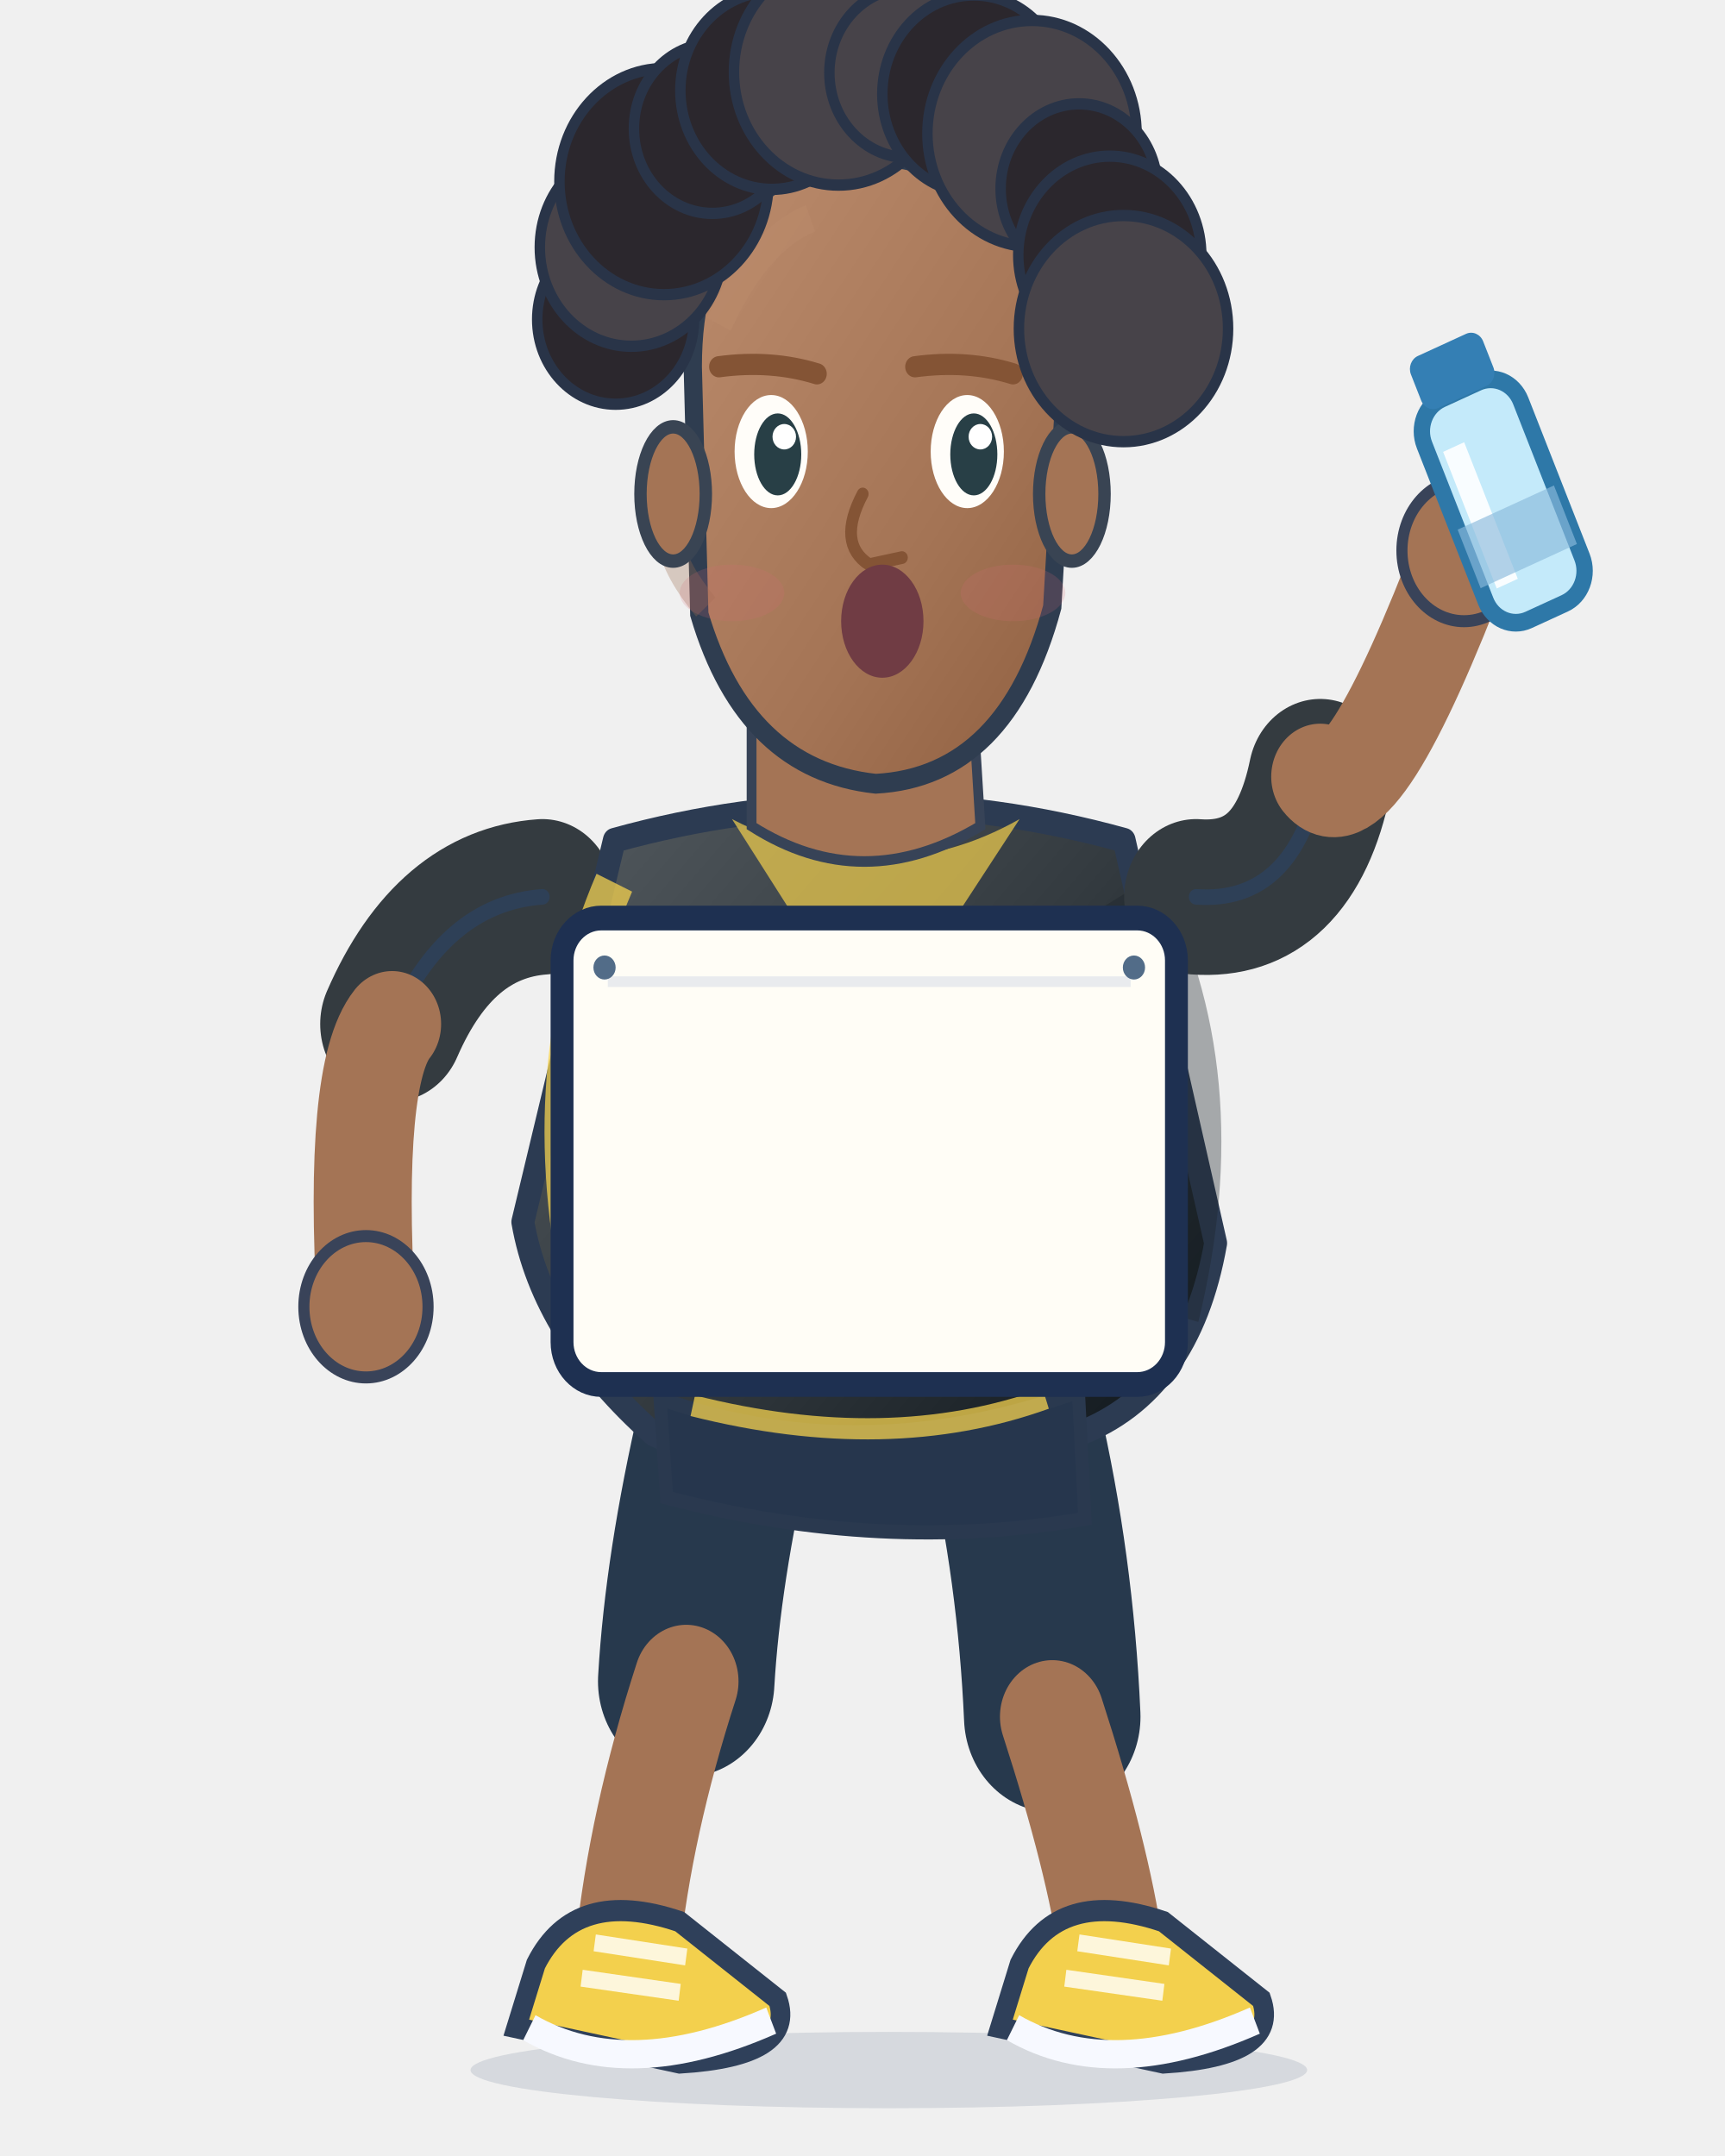
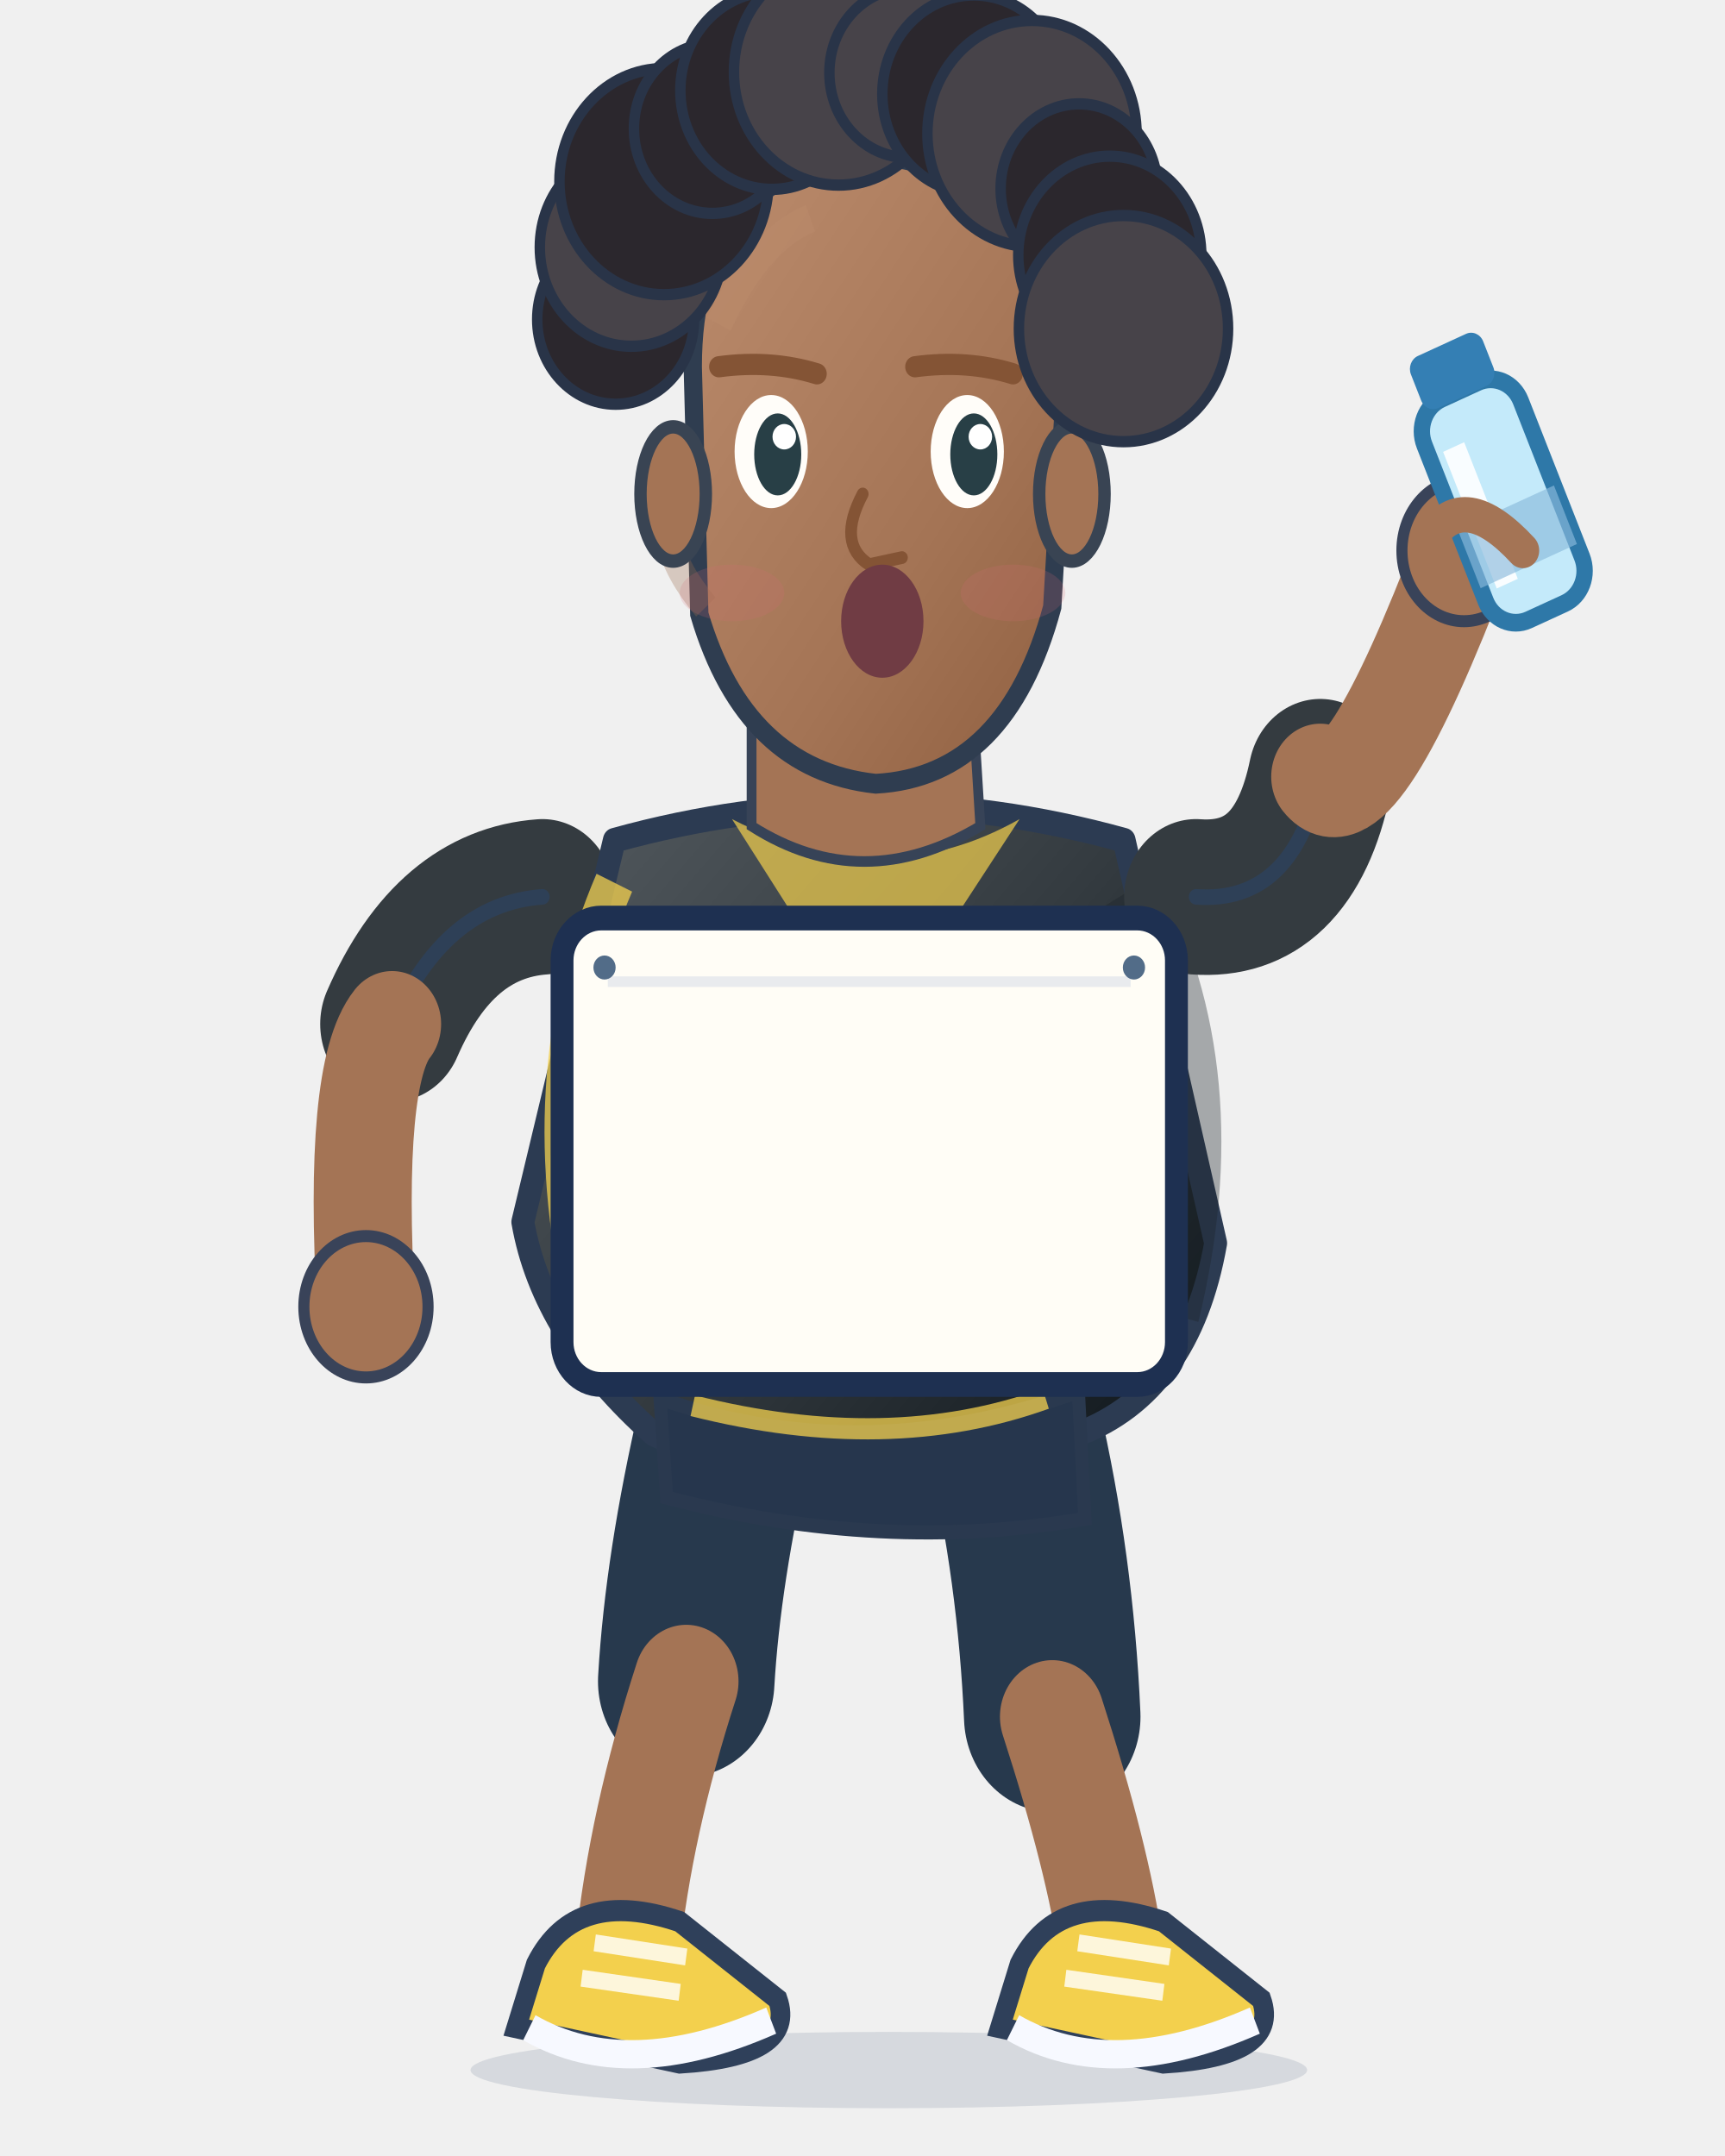
<svg xmlns="http://www.w3.org/2000/svg" width="256" height="320" viewBox="0 0 256 320" role="img" aria-label="SnackDash original adult runner body_16 receive">
  <defs>
    <linearGradient id="skin_15" x1="0" y1="0" x2=".9" y2="1">
      <stop offset="0" stop-color="#bc8c6d" />
      <stop offset=".65" stop-color="#a47455" />
      <stop offset="1" stop-color="#926243" />
    </linearGradient>
    <linearGradient id="shirt_15" x1="0" y1="0" x2=".94" y2=".8">
      <stop offset="0" stop-color="#535a5f" />
      <stop offset=".56" stop-color="#343B40" />
      <stop offset="1" stop-color="#161d22" />
    </linearGradient>
  </defs>
  <g id="character_anchor" transform="translate(129 302) scale(0.97 1.049) translate(-129 -302)">
    <ellipse cx="132" cy="307" rx="64" ry="5.4" fill="#273F61" opacity=".13" />
    <g id="legs">
      <g id="leg_left">
        <path d="M107 216 Q102 236 101 252" stroke="#27394D" stroke-width="27" stroke-linecap="round" fill="none" />
        <path d="M101 252 Q94 272 92 290" stroke="#a47455" stroke-width="16" stroke-linecap="round" fill="none" />
        <g>
          <path d="M78 292 Q84 281 100 286 L115 297 Q118 305 100 306 L75 301Z" fill="#F3D04D" stroke="#2F405A" stroke-width="3" />
          <path d="M77 301 Q92 309 114 300" stroke="#F7F9FF" stroke-width="4" fill="none" />
          <path d="M85 294 L100 296 M87 289 L101 291" stroke="#FFFDF4" stroke-width="2.4" opacity=".85" />
        </g>
      </g>
      <g id="leg_right">
        <path d="M151 216 Q156 236 157 257" stroke="#27394D" stroke-width="27" stroke-linecap="round" fill="none" />
        <path d="M157 257 Q164 277 166 290" stroke="#a47455" stroke-width="16" stroke-linecap="round" fill="none" />
        <g>
          <path d="M152 292 Q158 281 174 286 L189 297 Q192 305 174 306 L149 301Z" fill="#F3D04D" stroke="#2F405A" stroke-width="3" />
          <path d="M151 301 Q166 309 188 300" stroke="#F7F9FF" stroke-width="4" fill="none" />
          <path d="M159 294 L174 296 M161 289 L175 291" stroke="#FFFDF4" stroke-width="2.4" opacity=".85" />
        </g>
      </g>
    </g>
    <g id="arm_left">
      <path d="M79 141 Q64 142 56 159" stroke="#343B40" stroke-width="22" stroke-linecap="round" fill="none" />
      <path d="M79 141 Q64 142 56 159" stroke="#2E4057" stroke-width="2.2" stroke-linecap="round" fill="none" />
      <path d="M56 159 Q50 166 52 199" stroke="#a47455" stroke-width="15" stroke-linecap="round" fill="none" />
      <ellipse cx="52" cy="199" rx="9.5" ry="10" fill="#a47455" stroke="#394359" stroke-width="1.7" />
    </g>
    <g id="torso">
      <path d="M90 133 Q129 123 168 133 L182 190 Q178 211 161 217 Q129 231 96 217 Q79 203 76 187Z" fill="url(#shirt_15)" stroke="#2C3B52" stroke-width="3.5" stroke-linejoin="round" />
      <path d="M90 139 Q77 167 86 201" stroke="#F3D04D" stroke-width="6" opacity=".75" fill="none" />
      <path d="M169 140 Q184 166 175 200" stroke="#1b2227" stroke-width="9" opacity=".35" fill="none" />
      <path d="M108 130 L119 146 L140 147 L152 130 Q131 141 108 130Z" fill="#F3D04D" opacity=".7" />
      <path d="M114 129 Q128 139 144 129" stroke="#2B3D50" stroke-width="3" fill="none" />
      <path d="M97 212 Q128 222 161 211 L162 229 Q131 234 98 226Z" fill="#26364D" stroke="#2A394F" stroke-width="2" />
      <path d="M102 213 Q132 220 156 212" stroke="#F3D04D" stroke-width="3" fill="none" opacity=".75" />
      <path d="M111 116 L111 131 Q128 141 146 131 L145 116" fill="#a47455" stroke="#374357" stroke-width="1.5" />
    </g>
    <g id="hair_back" />
    <g id="face">
      <path d="M102 66 Q102 39 128 36 Q156 37 159 68 L157 100 Q150 124 130 125 Q110 123 103 101Z" fill="url(#skin_15)" stroke="#2F3D50" stroke-width="2.8" />
      <path d="M106 60 Q112 48 120 45" stroke="#bb8b6c" stroke-width="4" opacity=".4" fill="none" />
      <path d="M100 83 Q95 90 104 100" stroke="#9b6b4c" stroke-width="4" opacity=".3" fill="none" />
      <ellipse cx="99" cy="84" rx="5" ry="9.5" fill="#a47455" stroke="#394453" stroke-width="1.9" />
      <ellipse cx="160" cy="84" rx="5" ry="9.5" fill="#a47455" stroke="#394453" stroke-width="1.9" />
      <path d="M106 66 Q114 65 121 67" fill="none" stroke="#845435" stroke-width="3" stroke-linecap="round" />
      <ellipse cx="114" cy="78" rx="5.6" ry="8" fill="#FFFDF9" />
      <ellipse cx="115" cy="78.4" rx="3.6" ry="5.8" fill="#283F46" />
      <circle cx="116" cy="75.9" r="1.8" fill="white" />
      <path d="M136 66 Q144 65 151 67" fill="none" stroke="#845435" stroke-width="3" stroke-linecap="round" />
      <ellipse cx="144" cy="78" rx="5.6" ry="8" fill="#FFFDF9" />
      <ellipse cx="145" cy="78.4" rx="3.6" ry="5.8" fill="#283F46" />
      <circle cx="146" cy="75.9" r="1.8" fill="white" />
      <path d="M128 84 Q124 91 129 94 L134 93" stroke="#845435" stroke-width="1.8" fill="none" stroke-linecap="round" />
      <ellipse cx="108" cy="98" rx="8" ry="4" fill="#D56876" opacity=".18" />
      <ellipse cx="151" cy="98" rx="8" ry="4" fill="#D56876" opacity=".18" />50plus<ellipse cx="131" cy="102" rx="6.3" ry="8" fill="#703C44" />
    </g>
    <g id="hair" stroke-linecap="round">
      <circle cx="90.2" cy="59.3" r="12" fill="#2B272D" stroke="#293448" stroke-width="1.6" />
      <circle cx="92.6" cy="49.1" r="14" fill="#474349" stroke="#293448" stroke-width="1.6" />
      <circle cx="97.6" cy="39.8" r="16" fill="#2B272D" stroke="#293448" stroke-width="1.6" />
      <circle cx="105.0" cy="32.3" r="12" fill="#2B272D" stroke="#293448" stroke-width="1.6" />
      <circle cx="114.1" cy="26.9" r="14" fill="#2B272D" stroke="#293448" stroke-width="1.6" />
      <circle cx="124.3" cy="24.3" r="16" fill="#474349" stroke="#293448" stroke-width="1.6" />
      <circle cx="134.9" cy="24.4" r="12" fill="#474349" stroke="#293448" stroke-width="1.6" />
      <circle cx="145.0" cy="27.4" r="14" fill="#2B272D" stroke="#293448" stroke-width="1.6" />
      <circle cx="153.9" cy="33.0" r="16" fill="#474349" stroke="#293448" stroke-width="1.6" />
      <circle cx="161.1" cy="40.8" r="12" fill="#2B272D" stroke="#293448" stroke-width="1.6" />
      <circle cx="165.8" cy="50.2" r="14" fill="#2B272D" stroke="#293448" stroke-width="1.6" />
      <circle cx="167.9" cy="60.6" r="16" fill="#474349" stroke="#293448" stroke-width="1.6" />
    </g>
    <g id="arm_right">
      <path d="M179 141 Q194 142 198 124" stroke="#343B40" stroke-width="22" stroke-linecap="round" fill="none" />
      <path d="M179 141 Q194 142 198 124" stroke="#2E4057" stroke-width="2.2" stroke-linecap="round" fill="none" />
      <path d="M198 124 Q204 131 220 92" stroke="#a47455" stroke-width="15" stroke-linecap="round" fill="none" />
      <ellipse cx="220" cy="92" rx="9.5" ry="10" fill="#a47455" stroke="#394359" stroke-width="1.7" />
    </g>
    <g id="bib_blank" data-bib-rect="82,144,94,66">
      <rect id="bib_mask" x="82" y="144" width="94" height="66" rx="6" fill="#FFFDF6" stroke="#1E3051" stroke-width="3.5" />
      <path d="M89 153 H169" stroke="#D9DFE9" stroke-width="1.5" opacity=".58" />
      <circle cx="88.5" cy="151" r="1.7" fill="#526C88" />
      <circle cx="169.5" cy="151" r="1.7" fill="#526C88" />
    </g>
    <g id="accessories">
      <g id="received_supply" transform="translate(226 85) rotate(-23)">
        <rect x="-8" y="-17" width="16" height="34" rx="5" fill="#C4EAFA" stroke="#2E78A8" stroke-width="2.5" />
        <rect x="-6" y="-24" width="12" height="8" rx="2" fill="#347FB4" />
        <path d="M-4 -10 V11" stroke="#FFFFFF" stroke-width="3.5" opacity=".9" />
        <rect x="-8" y="1" width="16" height="9" fill="#8ABADB" opacity=".65" />
      </g>
-       <path id="grip_foreground" d="M215 88 Q221 79 230 91" fill="none" stroke="#000000" stroke-width="0" opacity="0" />
+       <path id="grip_foreground" d="M215 90 Q220 83 229 92" fill="none" stroke="#a47455" stroke-width="5" stroke-linecap="round" />
    </g>
  </g>
</svg>
